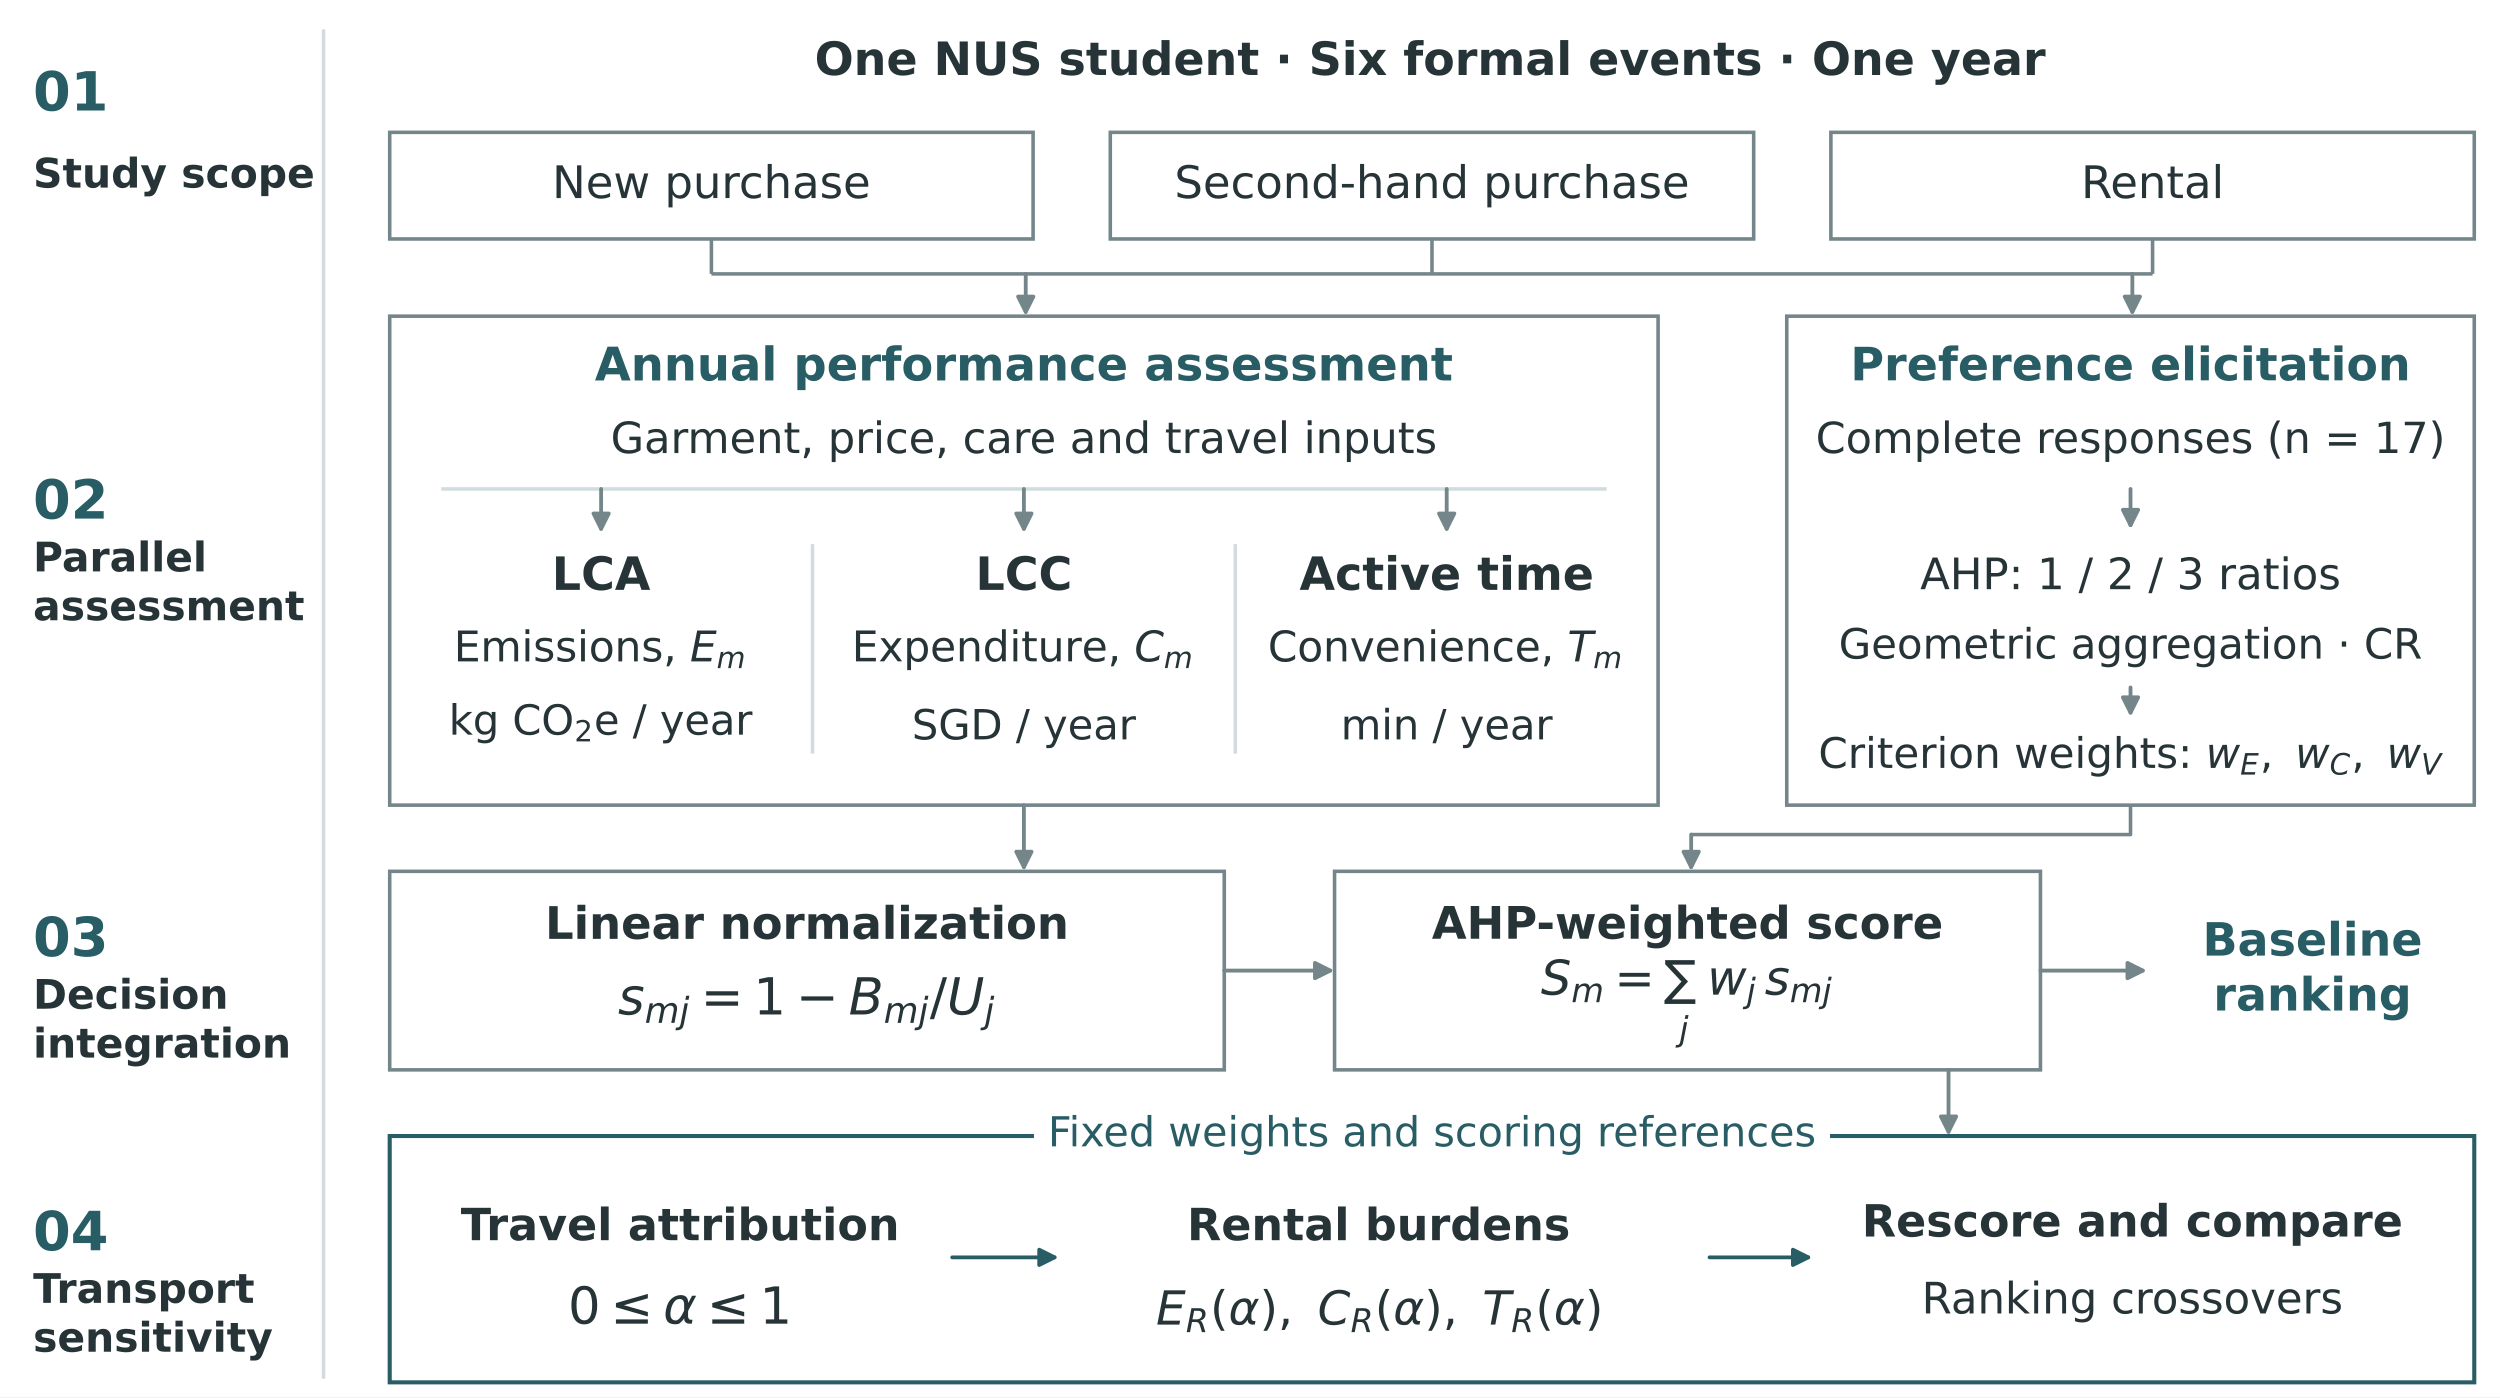
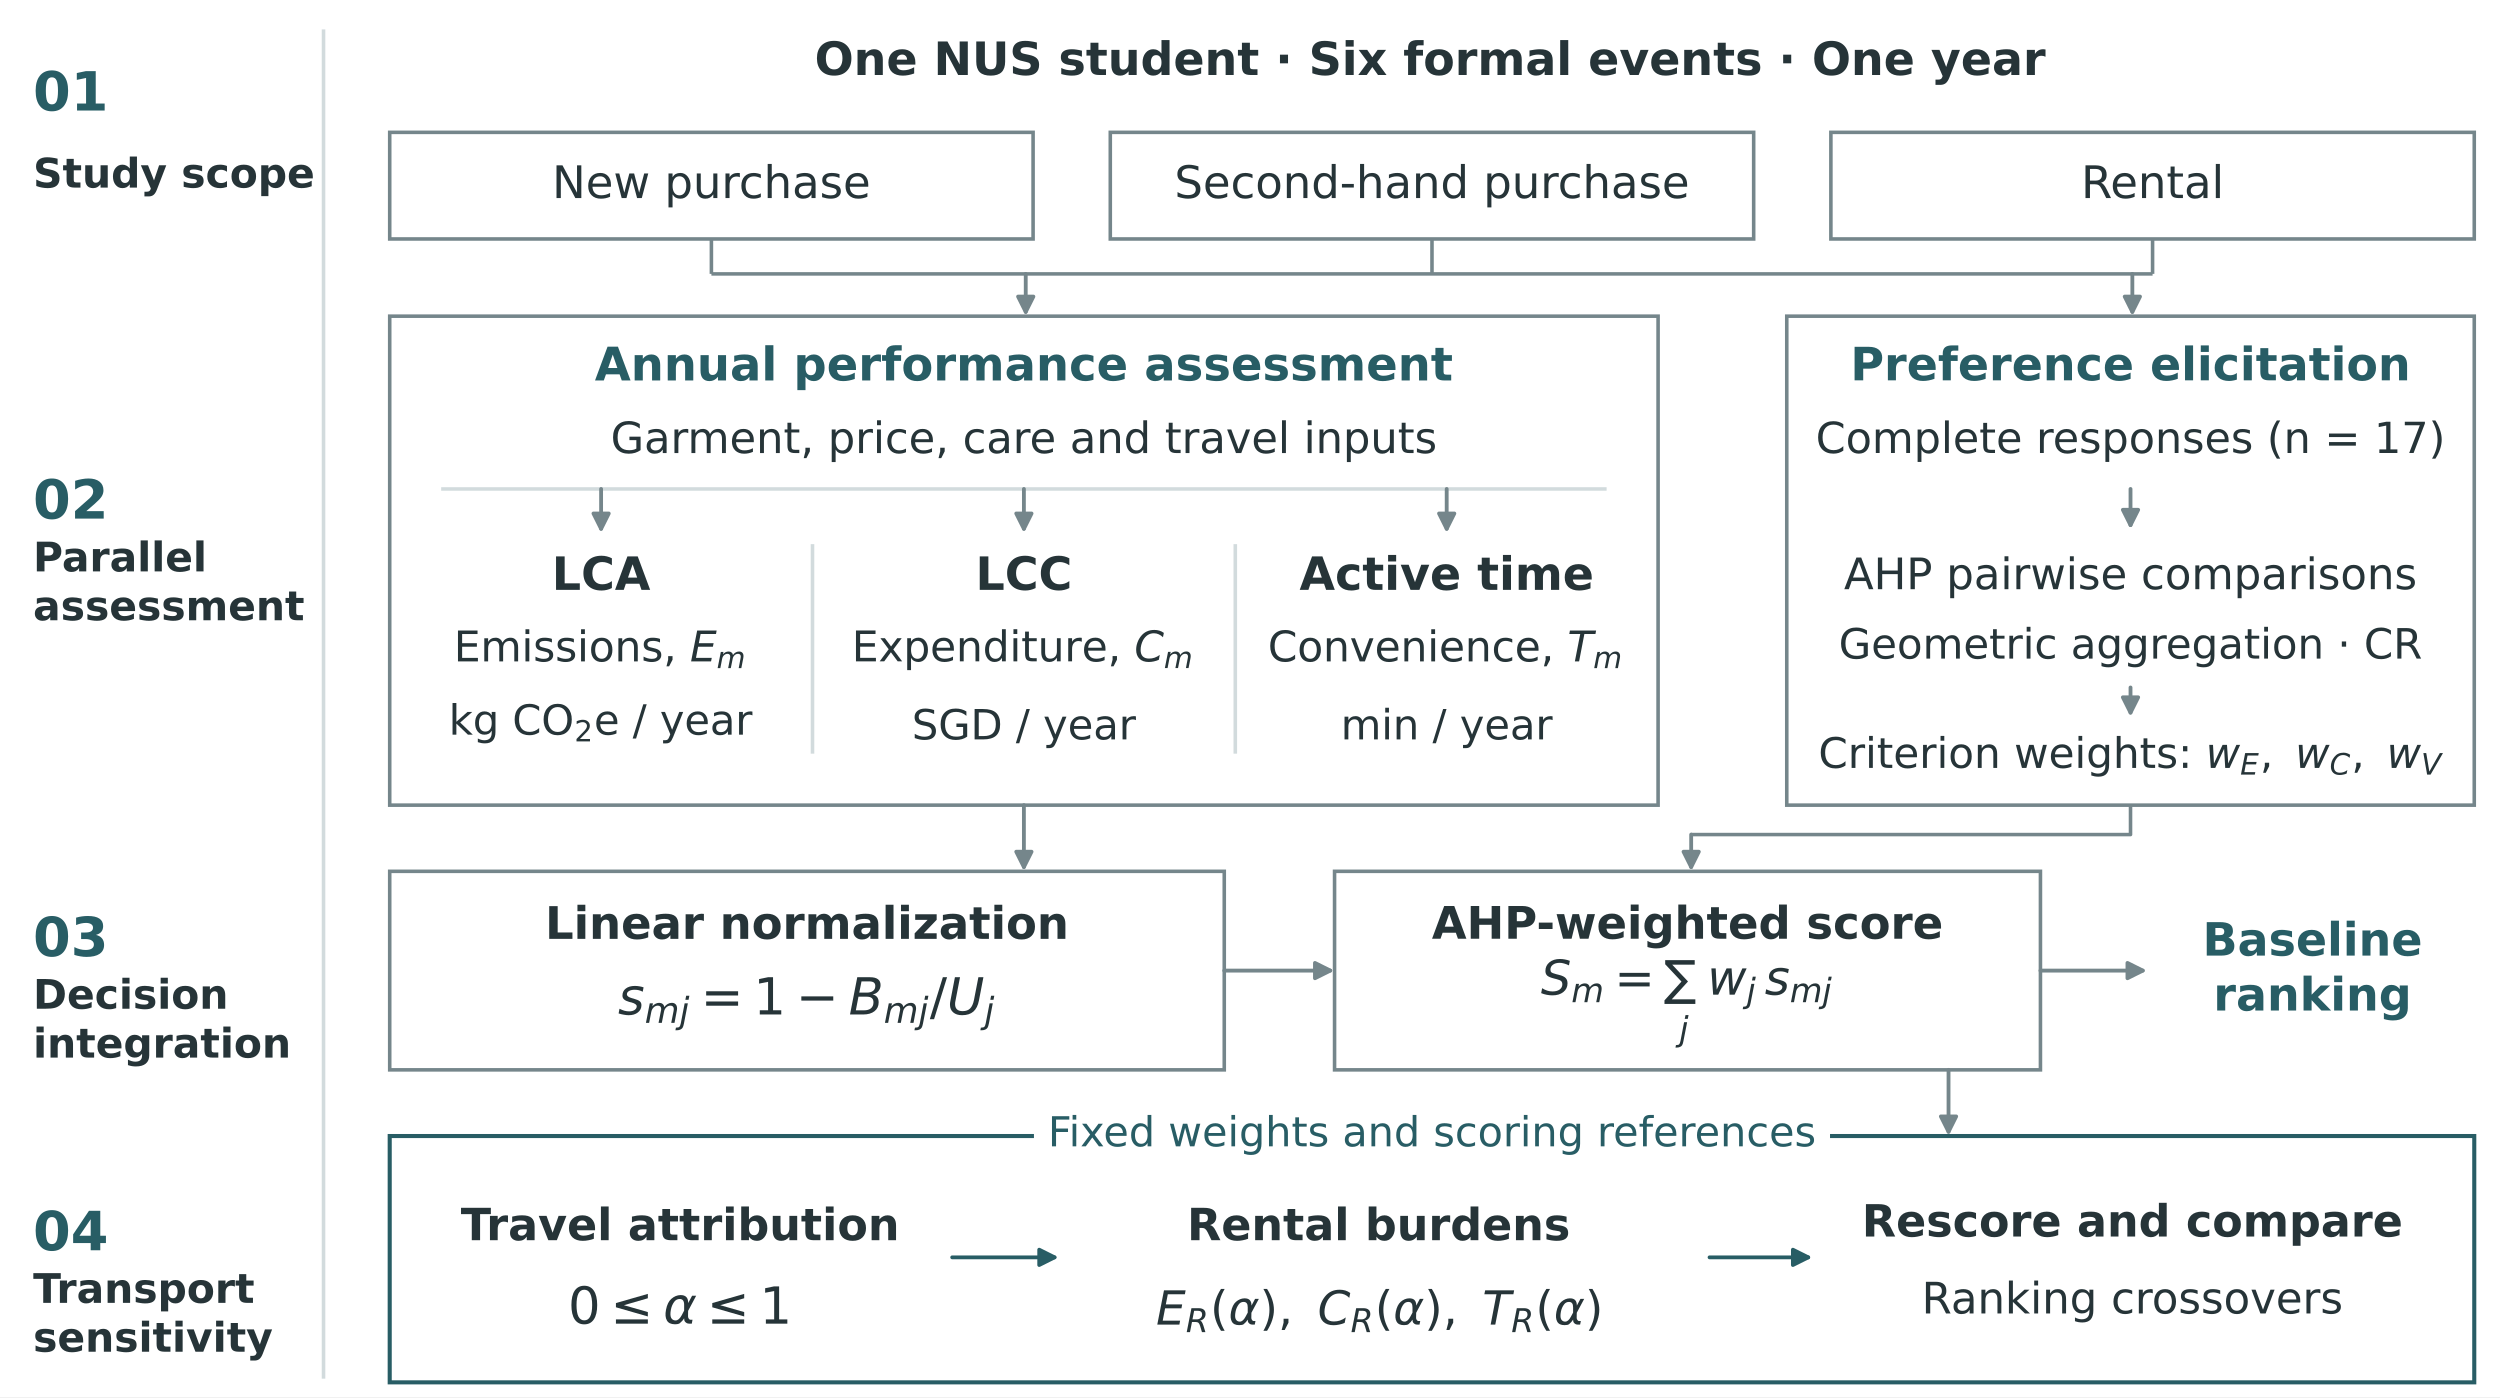
<svg xmlns="http://www.w3.org/2000/svg" width="489.6pt" height="273.6pt" viewBox="0 0 489.6 273.6" version="1.1">
  <defs>
    <style type="text/css">*{stroke-linejoin: round; stroke-linecap: butt}</style>
  </defs>
  <g id="figure_1">
    <g id="patch_1">
      <path d="M 0 273.6  L 489.6 273.6  L 489.6 0  L 0 0  z " style="fill: #ffffff" />
    </g>
    <g id="axes_1">
      <g id="patch_2">
        <path d="M 76.32 46.8  L 202.32 46.8  L 202.32 25.92  L 76.32 25.92  z " clip-path="url(#p92da8b18fc)" style="fill: #ffffff; stroke: #75868b; stroke-width: 0.7; stroke-linejoin: miter" />
      </g>
      <g id="patch_3">
        <path d="M 217.44 46.8  L 343.44 46.8  L 343.44 25.92  L 217.44 25.92  z " clip-path="url(#p92da8b18fc)" style="fill: #ffffff; stroke: #75868b; stroke-width: 0.7; stroke-linejoin: miter" />
      </g>
      <g id="patch_4">
        <path d="M 358.56 46.8  L 484.56 46.8  L 484.56 25.92  L 358.56 25.92  z " clip-path="url(#p92da8b18fc)" style="fill: #ffffff; stroke: #75868b; stroke-width: 0.7; stroke-linejoin: miter" />
      </g>
      <g id="patch_5">
        <path d="M 76.32 157.68  L 324.72 157.68  L 324.72 61.92  L 76.32 61.92  z " clip-path="url(#p92da8b18fc)" style="fill: #ffffff; stroke: #75868b; stroke-width: 0.7; stroke-linejoin: miter" />
      </g>
      <g id="patch_6">
        <path d="M 349.92 157.68  L 484.56 157.68  L 484.56 61.92  L 349.92 61.92  z " clip-path="url(#p92da8b18fc)" style="fill: #ffffff; stroke: #75868b; stroke-width: 0.7; stroke-linejoin: miter" />
      </g>
      <g id="patch_7">
        <path d="M 76.32 209.52  L 239.76 209.52  L 239.76 170.64  L 76.32 170.64  z " clip-path="url(#p92da8b18fc)" style="fill: #ffffff; stroke: #75868b; stroke-width: 0.7; stroke-linejoin: miter" />
      </g>
      <g id="patch_8">
        <path d="M 261.36 209.52  L 399.6 209.52  L 399.6 170.64  L 261.36 170.64  z " clip-path="url(#p92da8b18fc)" style="fill: #ffffff; stroke: #75868b; stroke-width: 0.7; stroke-linejoin: miter" />
      </g>
      <g id="patch_9">
        <path d="M 76.32 270.72  L 484.56 270.72  L 484.56 222.48  L 76.32 222.48  z " clip-path="url(#p92da8b18fc)" style="fill: #ffffff; stroke: #285d65; stroke-width: 0.8; stroke-linejoin: miter" />
      </g>
      <g id="line2d_1">
        <path d="M 63.36 270  L 63.36 5.76  " clip-path="url(#p92da8b18fc)" style="fill: none; stroke: #d2dbdd; stroke-width: 0.7" />
      </g>
      <g id="line2d_2">
        <path d="M 139.32 46.8  L 139.32 53.64  " clip-path="url(#p92da8b18fc)" style="fill: none; stroke: #75868b; stroke-width: 0.7" />
      </g>
      <g id="line2d_3">
        <path d="M 280.44 46.8  L 280.44 53.64  " clip-path="url(#p92da8b18fc)" style="fill: none; stroke: #75868b; stroke-width: 0.7" />
      </g>
      <g id="line2d_4">
        <path d="M 421.56 46.8  L 421.56 53.64  " clip-path="url(#p92da8b18fc)" style="fill: none; stroke: #75868b; stroke-width: 0.7" />
      </g>
      <g id="line2d_5">
        <path d="M 139.32 53.64  L 421.56 53.64  " clip-path="url(#p92da8b18fc)" style="fill: none; stroke: #75868b; stroke-width: 0.7" />
      </g>
      <g id="line2d_6">
        <path d="M 86.4 95.76  L 314.64 95.76  " clip-path="url(#p92da8b18fc)" style="fill: none; stroke: #d2dbdd; stroke-width: 0.7" />
      </g>
      <g id="line2d_7">
        <path d="M 159.12 147.6  L 159.12 106.56  " clip-path="url(#p92da8b18fc)" style="fill: none; stroke: #d2dbdd; stroke-width: 0.7" />
      </g>
      <g id="line2d_8">
        <path d="M 241.92 147.6  L 241.92 106.56  " clip-path="url(#p92da8b18fc)" style="fill: none; stroke: #d2dbdd; stroke-width: 0.7" />
      </g>
      <g id="line2d_9">
        <path d="M 417.24 157.68  L 417.24 163.44  L 331.2 163.44  " clip-path="url(#p92da8b18fc)" style="fill: none; stroke: #75868b; stroke-width: 0.7" />
      </g>
      <g id="patch_10">
        <path d="M 200.88 53.64  Q 200.88 57.78 200.88 61.081  " clip-path="url(#p92da8b18fc)" style="fill: none; stroke: #75868b; stroke-width: 0.75; stroke-linecap: round" />
        <path d="M 202.38 58.081  L 200.88 61.081  L 199.38 58.081  z " clip-path="url(#p92da8b18fc)" style="fill: #75868b; stroke: #75868b; stroke-width: 0.75; stroke-linecap: round" />
      </g>
      <g id="patch_11">
        <path d="M 417.6 53.64  Q 417.6 57.78 417.6 61.081  " clip-path="url(#p92da8b18fc)" style="fill: none; stroke: #75868b; stroke-width: 0.75; stroke-linecap: round" />
        <path d="M 419.1 58.081  L 417.6 61.081  L 416.1 58.081  z " clip-path="url(#p92da8b18fc)" style="fill: #75868b; stroke: #75868b; stroke-width: 0.75; stroke-linecap: round" />
      </g>
      <g id="patch_12">
        <path d="M 117.72 95.76  Q 117.72 100.08 117.72 103.561  " clip-path="url(#p92da8b18fc)" style="fill: none; stroke: #75868b; stroke-width: 0.75; stroke-linecap: round" />
        <path d="M 119.22 100.561  L 117.72 103.561  L 116.22 100.561  z " clip-path="url(#p92da8b18fc)" style="fill: #75868b; stroke: #75868b; stroke-width: 0.75; stroke-linecap: round" />
      </g>
      <g id="patch_13">
        <path d="M 200.52 95.76  Q 200.52 100.08 200.52 103.561  " clip-path="url(#p92da8b18fc)" style="fill: none; stroke: #75868b; stroke-width: 0.75; stroke-linecap: round" />
        <path d="M 202.02 100.561  L 200.52 103.561  L 199.02 100.561  z " clip-path="url(#p92da8b18fc)" style="fill: #75868b; stroke: #75868b; stroke-width: 0.75; stroke-linecap: round" />
      </g>
      <g id="patch_14">
        <path d="M 283.32 95.76  Q 283.32 100.08 283.32 103.561  " clip-path="url(#p92da8b18fc)" style="fill: none; stroke: #75868b; stroke-width: 0.75; stroke-linecap: round" />
        <path d="M 284.82 100.561  L 283.32 103.561  L 281.82 100.561  z " clip-path="url(#p92da8b18fc)" style="fill: #75868b; stroke: #75868b; stroke-width: 0.75; stroke-linecap: round" />
      </g>
      <g id="patch_15">
        <path d="M 417.24 95.76  Q 417.24 99.72 417.24 102.841  " clip-path="url(#p92da8b18fc)" style="fill: none; stroke: #75868b; stroke-width: 0.75; stroke-linecap: round" />
        <path d="M 418.74 99.841  L 417.24 102.841  L 415.74 99.841  z " clip-path="url(#p92da8b18fc)" style="fill: #75868b; stroke: #75868b; stroke-width: 0.75; stroke-linecap: round" />
      </g>
      <g id="patch_16">
        <path d="M 417.24 134.64  Q 417.24 137.52 417.24 139.561  " clip-path="url(#p92da8b18fc)" style="fill: none; stroke: #75868b; stroke-width: 0.75; stroke-linecap: round" />
        <path d="M 418.74 136.561  L 417.24 139.561  L 415.74 136.561  z " clip-path="url(#p92da8b18fc)" style="fill: #75868b; stroke: #75868b; stroke-width: 0.75; stroke-linecap: round" />
      </g>
      <g id="patch_17">
        <path d="M 200.52 157.68  Q 200.52 164.16 200.52 169.801  " clip-path="url(#p92da8b18fc)" style="fill: none; stroke: #75868b; stroke-width: 0.75; stroke-linecap: round" />
        <path d="M 202.02 166.801  L 200.52 169.801  L 199.02 166.801  z " clip-path="url(#p92da8b18fc)" style="fill: #75868b; stroke: #75868b; stroke-width: 0.75; stroke-linecap: round" />
      </g>
      <g id="patch_18">
        <path d="M 331.2 163.44  Q 331.2 167.04 331.2 169.801  " clip-path="url(#p92da8b18fc)" style="fill: none; stroke: #75868b; stroke-width: 0.75; stroke-linecap: round" />
        <path d="M 332.7 166.801  L 331.2 169.801  L 329.7 166.801  z " clip-path="url(#p92da8b18fc)" style="fill: #75868b; stroke: #75868b; stroke-width: 0.75; stroke-linecap: round" />
      </g>
      <g id="patch_19">
        <path d="M 239.76 190.08  Q 250.56 190.08 260.521 190.08  " clip-path="url(#p92da8b18fc)" style="fill: none; stroke: #75868b; stroke-width: 0.75; stroke-linecap: round" />
        <path d="M 257.521 188.58  L 260.521 190.08  L 257.521 191.58  z " clip-path="url(#p92da8b18fc)" style="fill: #75868b; stroke: #75868b; stroke-width: 0.75; stroke-linecap: round" />
      </g>
      <g id="patch_20">
        <path d="M 399.6 190.08  Q 410.04 190.08 419.641 190.08  " clip-path="url(#p92da8b18fc)" style="fill: none; stroke: #75868b; stroke-width: 0.75; stroke-linecap: round" />
        <path d="M 416.641 188.58  L 419.641 190.08  L 416.641 191.58  z " clip-path="url(#p92da8b18fc)" style="fill: #75868b; stroke: #75868b; stroke-width: 0.75; stroke-linecap: round" />
      </g>
      <g id="patch_21">
        <path d="M 381.6 209.52  Q 381.6 216 381.6 221.641  " clip-path="url(#p92da8b18fc)" style="fill: none; stroke: #75868b; stroke-width: 0.75; stroke-linecap: round" />
        <path d="M 383.1 218.641  L 381.6 221.641  L 380.1 218.641  z " clip-path="url(#p92da8b18fc)" style="fill: #75868b; stroke: #75868b; stroke-width: 0.75; stroke-linecap: round" />
      </g>
      <g id="patch_22">
        <path d="M 186.48 246.24  Q 196.92 246.24 206.521 246.24  " clip-path="url(#p92da8b18fc)" style="fill: none; stroke: #285d65; stroke-width: 0.75; stroke-linecap: round" />
        <path d="M 203.521 244.74  L 206.521 246.24  L 203.521 247.74  z " clip-path="url(#p92da8b18fc)" style="fill: #285d65; stroke: #285d65; stroke-width: 0.75; stroke-linecap: round" />
      </g>
      <g id="patch_23">
        <path d="M 334.8 246.24  Q 344.88 246.24 354.121 246.24  " clip-path="url(#p92da8b18fc)" style="fill: none; stroke: #285d65; stroke-width: 0.75; stroke-linecap: round" />
        <path d="M 351.121 244.74  L 354.121 246.24  L 351.121 247.74  z " clip-path="url(#p92da8b18fc)" style="fill: #285d65; stroke: #285d65; stroke-width: 0.75; stroke-linecap: round" />
      </g>
      <g id="text_1">
        <text style="font-weight: 700; font-size: 10.6px; font-family: 'DejaVu Sans'; text-anchor: start; fill: #285d65" x="6.48" y="21.645" transform="rotate(-0 6.48 21.64494)">01</text>
      </g>
      <g id="text_2">
        <text style="font-weight: 700; font-size: 8px; font-family: 'DejaVu Sans'; text-anchor: start; fill: #263438" x="6.48" y="36.736" transform="rotate(-0 6.48 36.73625)">Study scope</text>
      </g>
      <g id="text_3">
        <text style="font-weight: 700; font-size: 10.6px; font-family: 'DejaVu Sans'; text-anchor: start; fill: #285d65" x="6.48" y="101.565" transform="rotate(-0 6.48 101.5649)">02</text>
      </g>
      <g id="text_4">
        <text style="font-weight: 700; font-size: 8px; font-family: 'DejaVu Sans'; fill: #263438" transform="translate(6.48 111.9044)">Parallel</text>
        <text style="font-weight: 700; font-size: 8px; font-family: 'DejaVu Sans'; fill: #263438" transform="translate(6.48 121.4706)">assessment</text>
      </g>
      <g id="text_5">
        <text style="font-weight: 700; font-size: 10.6px; font-family: 'DejaVu Sans'; text-anchor: start; fill: #285d65" x="6.48" y="187.245" transform="rotate(-0 6.48 187.2449)">03</text>
      </g>
      <g id="text_6">
        <text style="font-weight: 700; font-size: 8px; font-family: 'DejaVu Sans'; fill: #263438" transform="translate(6.48 197.5532)">Decision</text>
        <text style="font-weight: 700; font-size: 8px; font-family: 'DejaVu Sans'; fill: #263438" transform="translate(6.48 207.1193)">integration</text>
      </g>
      <g id="text_7">
        <text style="font-weight: 700; font-size: 10.6px; font-family: 'DejaVu Sans'; text-anchor: start; fill: #285d65" x="6.48" y="244.845" transform="rotate(-0 6.48 244.8449)">04</text>
      </g>
      <g id="text_8">
        <text style="font-weight: 700; font-size: 8px; font-family: 'DejaVu Sans'; fill: #263438" transform="translate(6.48 255.1532)">Transport</text>
        <text style="font-weight: 700; font-size: 8px; font-family: 'DejaVu Sans'; fill: #263438" transform="translate(6.48 264.7193)">sensitivity</text>
      </g>
      <g id="text_9">
        <text style="font-weight: 700; font-size: 9px; font-family: 'DejaVu Sans'; text-anchor: middle; fill: #263438" x="280.08" y="14.688" transform="rotate(-0 280.08 14.68828)">One NUS student  ·  Six formal events  ·  One year</text>
      </g>
      <g id="text_10">
        <text style="font-size: 8.8px; font-family: 'DejaVu Sans'; text-anchor: middle; fill: #263438" x="139.32" y="38.788" transform="rotate(-0 139.32 38.78825)">New purchase</text>
      </g>
      <g id="text_11">
        <text style="font-size: 8.8px; font-family: 'DejaVu Sans'; text-anchor: middle; fill: #263438" x="280.44" y="38.788" transform="rotate(-0 280.44 38.78825)">Second-hand purchase</text>
      </g>
      <g id="text_12">
        <text style="font-size: 8.8px; font-family: 'DejaVu Sans'; text-anchor: middle; fill: #263438" x="421.56" y="38.788" transform="rotate(-0 421.56 38.78825)">Rental</text>
      </g>
      <g id="text_13">
        <text style="font-weight: 700; font-size: 9.1px; font-family: 'DejaVu Sans'; text-anchor: middle; fill: #285d65" x="200.52" y="74.511" transform="rotate(-0 200.52 74.51103)">Annual performance assessment</text>
      </g>
      <g id="text_14">
        <text style="font-size: 8.45px; font-family: 'DejaVu Sans'; text-anchor: middle; fill: #263438" x="200.52" y="88.732" transform="rotate(-0 200.52 88.73167)">Garment, price, care and travel inputs</text>
      </g>
      <g id="text_15">
        <text style="font-weight: 700; font-size: 9px; font-family: 'DejaVu Sans'; text-anchor: middle; fill: #263438" x="117.72" y="115.523" transform="rotate(-0 117.72 115.5234)">LCA</text>
      </g>
      <g id="text_16">
        <g style="fill: #263438" transform="translate(88.8775 130.4503)">
          <text>
            <tspan x="0" y="-0.922" style="font-size: 8.3px; font-family: 'DejaVu Sans'; fill: #263438">E</tspan>
            <tspan x="5.213" y="-0.922" style="font-size: 8.3px; font-family: 'DejaVu Sans'; fill: #263438">m</tspan>
            <tspan x="13.249" y="-0.922" style="font-size: 8.3px; font-family: 'DejaVu Sans'; fill: #263438">i</tspan>
            <tspan x="15.541" y="-0.922" style="font-size: 8.3px; font-family: 'DejaVu Sans'; fill: #263438">s</tspan>
            <tspan x="19.839" y="-0.922" style="font-size: 8.3px; font-family: 'DejaVu Sans'; fill: #263438">s</tspan>
            <tspan x="24.138" y="-0.922" style="font-size: 8.3px; font-family: 'DejaVu Sans'; fill: #263438">i</tspan>
            <tspan x="26.43" y="-0.922" style="font-size: 8.3px; font-family: 'DejaVu Sans'; fill: #263438">o</tspan>
            <tspan x="31.477" y="-0.922" style="font-size: 8.3px; font-family: 'DejaVu Sans'; fill: #263438">n</tspan>
            <tspan x="36.706" y="-0.922" style="font-size: 8.3px; font-family: 'DejaVu Sans'; fill: #263438">s</tspan>
            <tspan x="41.004" y="-0.922" style="font-size: 8.3px; font-family: 'DejaVu Sans'; fill: #263438">,</tspan>
            <tspan x="43.627" y="-0.922" style="font-size: 8.3px; font-family: 'DejaVu Sans'; fill: #263438"> </tspan>
            <tspan x="46.249" y="-0.922" style="font-style: oblique; font-size: 8.3px; font-family: 'DejaVu Sans'; fill: #263438">E</tspan>
            <tspan x="51.462" y="0.391" style="font-style: oblique; font-size: 5.81px; font-family: 'DejaVu Sans'; fill: #263438">m</tspan>
          </text>
        </g>
      </g>
      <g id="text_17">
        <g style="fill: #263438" transform="translate(87.891 144.8013)">
          <text>
            <tspan x="0" y="-0.922" style="font-size: 8.15px; font-family: 'DejaVu Sans'; fill: #263438">k</tspan>
            <tspan x="4.705" y="-0.922" style="font-size: 8.15px; font-family: 'DejaVu Sans'; fill: #263438">g</tspan>
            <tspan x="9.863" y="-0.922" style="font-size: 8.15px; font-family: 'DejaVu Sans'; fill: #263438"> </tspan>
            <tspan x="12.445" y="-0.922" style="font-size: 8.15px; font-family: 'DejaVu Sans'; fill: #263438">C</tspan>
            <tspan x="18.119" y="-0.922" style="font-size: 8.15px; font-family: 'DejaVu Sans'; fill: #263438">O</tspan>
            <tspan x="28.428" y="-0.922" style="font-size: 8.15px; font-family: 'DejaVu Sans'; fill: #263438">e</tspan>
            <tspan x="33.427" y="-0.922" style="font-size: 8.15px; font-family: 'DejaVu Sans'; fill: #263438"> </tspan>
            <tspan x="36.009" y="-0.922" style="font-size: 8.15px; font-family: 'DejaVu Sans'; fill: #263438">/</tspan>
            <tspan x="38.747" y="-0.922" style="font-size: 8.15px; font-family: 'DejaVu Sans'; fill: #263438"> </tspan>
            <tspan x="41.329" y="-0.922" style="font-size: 8.15px; font-family: 'DejaVu Sans'; fill: #263438">y</tspan>
            <tspan x="46.138" y="-0.922" style="font-size: 8.15px; font-family: 'DejaVu Sans'; fill: #263438">e</tspan>
            <tspan x="51.136" y="-0.922" style="font-size: 8.15px; font-family: 'DejaVu Sans'; fill: #263438">a</tspan>
            <tspan x="56.115" y="-0.922" style="font-size: 8.15px; font-family: 'DejaVu Sans'; fill: #263438">r</tspan>
            <tspan x="24.59" y="0.391" style="font-size: 5.705px; font-family: 'DejaVu Sans'; fill: #263438">2</tspan>
          </text>
        </g>
      </g>
      <g id="text_18">
        <text style="font-weight: 700; font-size: 9px; font-family: 'DejaVu Sans'; text-anchor: middle; fill: #263438" x="200.52" y="115.523" transform="rotate(-0 200.52 115.5234)">LCC</text>
      </g>
      <g id="text_19">
        <g style="fill: #263438" transform="translate(166.822 130.4425)">
          <text>
            <tspan x="0" y="-0.922" style="font-size: 8.3px; font-family: 'DejaVu Sans'; fill: #263438">E</tspan>
            <tspan x="5.213" y="-0.922" style="font-size: 8.3px; font-family: 'DejaVu Sans'; fill: #263438">x</tspan>
            <tspan x="10.095" y="-0.922" style="font-size: 8.3px; font-family: 'DejaVu Sans'; fill: #263438">p</tspan>
            <tspan x="15.332" y="-0.922" style="font-size: 8.3px; font-family: 'DejaVu Sans'; fill: #263438">e</tspan>
            <tspan x="20.407" y="-0.922" style="font-size: 8.3px; font-family: 'DejaVu Sans'; fill: #263438">n</tspan>
            <tspan x="25.636" y="-0.922" style="font-size: 8.3px; font-family: 'DejaVu Sans'; fill: #263438">d</tspan>
            <tspan x="30.873" y="-0.922" style="font-size: 8.3px; font-family: 'DejaVu Sans'; fill: #263438">i</tspan>
            <tspan x="33.165" y="-0.922" style="font-size: 8.3px; font-family: 'DejaVu Sans'; fill: #263438">t</tspan>
            <tspan x="36.4" y="-0.922" style="font-size: 8.3px; font-family: 'DejaVu Sans'; fill: #263438">u</tspan>
            <tspan x="41.629" y="-0.922" style="font-size: 8.3px; font-family: 'DejaVu Sans'; fill: #263438">r</tspan>
            <tspan x="45.021" y="-0.922" style="font-size: 8.3px; font-family: 'DejaVu Sans'; fill: #263438">e</tspan>
            <tspan x="50.096" y="-0.922" style="font-size: 8.3px; font-family: 'DejaVu Sans'; fill: #263438">,</tspan>
            <tspan x="52.719" y="-0.922" style="font-size: 8.3px; font-family: 'DejaVu Sans'; fill: #263438"> </tspan>
            <tspan x="55.341" y="-0.922" style="font-style: oblique; font-size: 8.3px; font-family: 'DejaVu Sans'; fill: #263438">C</tspan>
            <tspan x="61.102" y="0.391" style="font-style: oblique; font-size: 5.81px; font-family: 'DejaVu Sans'; fill: #263438">m</tspan>
          </text>
        </g>
      </g>
      <g id="text_20">
        <text style="font-size: 8.15px; font-family: 'DejaVu Sans'; text-anchor: middle; fill: #263438" x="200.52" y="144.809" transform="rotate(-0 200.52 144.8089)">SGD / year</text>
      </g>
      <g id="text_21">
        <text style="font-weight: 700; font-size: 9px; font-family: 'DejaVu Sans'; text-anchor: middle; fill: #263438" x="283.32" y="115.523" transform="rotate(-0 283.32 115.5234)">Active time</text>
      </g>
      <g id="text_22">
        <g style="fill: #263438" transform="translate(248.294 130.4503)">
          <text>
            <tspan x="0" y="-0.922" style="font-size: 8.3px; font-family: 'DejaVu Sans'; fill: #263438">C</tspan>
            <tspan x="5.76" y="-0.922" style="font-size: 8.3px; font-family: 'DejaVu Sans'; fill: #263438">o</tspan>
            <tspan x="10.808" y="-0.922" style="font-size: 8.3px; font-family: 'DejaVu Sans'; fill: #263438">n</tspan>
            <tspan x="16.037" y="-0.922" style="font-size: 8.3px; font-family: 'DejaVu Sans'; fill: #263438">v</tspan>
            <tspan x="20.919" y="-0.922" style="font-size: 8.3px; font-family: 'DejaVu Sans'; fill: #263438">e</tspan>
            <tspan x="25.995" y="-0.922" style="font-size: 8.3px; font-family: 'DejaVu Sans'; fill: #263438">n</tspan>
            <tspan x="31.224" y="-0.922" style="font-size: 8.3px; font-family: 'DejaVu Sans'; fill: #263438">i</tspan>
            <tspan x="33.516" y="-0.922" style="font-size: 8.3px; font-family: 'DejaVu Sans'; fill: #263438">e</tspan>
            <tspan x="38.591" y="-0.922" style="font-size: 8.3px; font-family: 'DejaVu Sans'; fill: #263438">n</tspan>
            <tspan x="43.82" y="-0.922" style="font-size: 8.3px; font-family: 'DejaVu Sans'; fill: #263438">c</tspan>
            <tspan x="48.356" y="-0.922" style="font-size: 8.3px; font-family: 'DejaVu Sans'; fill: #263438">e</tspan>
            <tspan x="53.432" y="-0.922" style="font-size: 8.3px; font-family: 'DejaVu Sans'; fill: #263438">,</tspan>
            <tspan x="56.054" y="-0.922" style="font-size: 8.3px; font-family: 'DejaVu Sans'; fill: #263438"> </tspan>
            <tspan x="58.677" y="-0.922" style="font-style: oblique; font-size: 8.3px; font-family: 'DejaVu Sans'; fill: #263438">T</tspan>
            <tspan x="63.716" y="0.391" style="font-style: oblique; font-size: 5.81px; font-family: 'DejaVu Sans'; fill: #263438">m</tspan>
          </text>
        </g>
      </g>
      <g id="text_23">
        <text style="font-size: 8.15px; font-family: 'DejaVu Sans'; text-anchor: middle; fill: #263438" x="283.32" y="144.809" transform="rotate(-0 283.32 144.8089)">min / year</text>
      </g>
      <g id="text_24">
        <text style="font-weight: 700; font-size: 9px; font-family: 'DejaVu Sans'; text-anchor: middle; fill: #285d65" x="417.24" y="74.483" transform="rotate(-0 417.24 74.48344)">Preference elicitation</text>
      </g>
      <g id="text_25">
        <text style="font-size: 8.4px; font-family: 'DejaVu Sans'; text-anchor: middle; fill: #263438" x="417.24" y="88.718" transform="rotate(-0 417.24 88.71788)">Complete responses (n = 17)</text>
      </g>
      <g id="text_26">
-         <text style="font-size: 8.5px; font-family: 'DejaVu Sans'; text-anchor: middle; fill: #263438" x="417.24" y="115.385" transform="rotate(-0 417.24 115.3855)">AHP: 1 / 2 / 3 ratios</text>
+         <text style="font-size: 8.5px; font-family: 'DejaVu Sans'; text-anchor: middle; fill: #263438" x="417.24" y="115.385" transform="rotate(-0 417.24 115.3855)">AHP pairwise comparisons</text>
      </g>
      <g id="text_27">
        <text style="font-size: 8.2px; font-family: 'DejaVu Sans'; text-anchor: middle; fill: #263438" x="417.24" y="128.983" transform="rotate(-0 417.24 128.9827)">Geometric aggregation · CR</text>
      </g>
      <g id="text_28">
        <g style="fill: #263438" transform="translate(356.1075 151.3088)">
          <text>
            <tspan x="0" y="-0.922" style="font-size: 8.25px; font-family: 'DejaVu Sans'; fill: #263438">C</tspan>
            <tspan x="5.76" y="-0.922" style="font-size: 8.25px; font-family: 'DejaVu Sans'; fill: #263438">r</tspan>
            <tspan x="9.152" y="-0.922" style="font-size: 8.25px; font-family: 'DejaVu Sans'; fill: #263438">i</tspan>
            <tspan x="11.444" y="-0.922" style="font-size: 8.25px; font-family: 'DejaVu Sans'; fill: #263438">t</tspan>
            <tspan x="14.679" y="-0.922" style="font-size: 8.25px; font-family: 'DejaVu Sans'; fill: #263438">e</tspan>
            <tspan x="19.755" y="-0.922" style="font-size: 8.25px; font-family: 'DejaVu Sans'; fill: #263438">r</tspan>
            <tspan x="23.147" y="-0.922" style="font-size: 8.25px; font-family: 'DejaVu Sans'; fill: #263438">i</tspan>
            <tspan x="25.439" y="-0.922" style="font-size: 8.25px; font-family: 'DejaVu Sans'; fill: #263438">o</tspan>
            <tspan x="30.486" y="-0.922" style="font-size: 8.25px; font-family: 'DejaVu Sans'; fill: #263438">n</tspan>
            <tspan x="35.715" y="-0.922" style="font-size: 8.25px; font-family: 'DejaVu Sans'; fill: #263438"> </tspan>
            <tspan x="38.338" y="-0.922" style="font-size: 8.25px; font-family: 'DejaVu Sans'; fill: #263438">w</tspan>
            <tspan x="45.085" y="-0.922" style="font-size: 8.25px; font-family: 'DejaVu Sans'; fill: #263438">e</tspan>
            <tspan x="50.161" y="-0.922" style="font-size: 8.25px; font-family: 'DejaVu Sans'; fill: #263438">i</tspan>
            <tspan x="52.453" y="-0.922" style="font-size: 8.25px; font-family: 'DejaVu Sans'; fill: #263438">g</tspan>
            <tspan x="57.69" y="-0.922" style="font-size: 8.25px; font-family: 'DejaVu Sans'; fill: #263438">h</tspan>
            <tspan x="62.918" y="-0.922" style="font-size: 8.25px; font-family: 'DejaVu Sans'; fill: #263438">t</tspan>
            <tspan x="66.153" y="-0.922" style="font-size: 8.25px; font-family: 'DejaVu Sans'; fill: #263438">s</tspan>
            <tspan x="70.451" y="-0.922" style="font-size: 8.25px; font-family: 'DejaVu Sans'; fill: #263438">:</tspan>
            <tspan x="73.231" y="-0.922" style="font-size: 8.25px; font-family: 'DejaVu Sans'; fill: #263438"> </tspan>
            <tspan x="86.468" y="-0.922" style="font-size: 8.25px; font-family: 'DejaVu Sans'; fill: #263438">,</tspan>
            <tspan x="104.375" y="-0.922" style="font-size: 8.25px; font-family: 'DejaVu Sans'; fill: #263438">,</tspan>
            <tspan x="75.853" y="-0.922" style="font-style: oblique; font-size: 8.25px; font-family: 'DejaVu Sans'; fill: #263438">w</tspan>
            <tspan x="93.377" y="-0.922" style="font-style: oblique; font-size: 8.25px; font-family: 'DejaVu Sans'; fill: #263438">w</tspan>
            <tspan x="111.284" y="-0.922" style="font-style: oblique; font-size: 8.25px; font-family: 'DejaVu Sans'; fill: #263438">w</tspan>
            <tspan x="82.601" y="0.391" style="font-style: oblique; font-size: 5.775px; font-family: 'DejaVu Sans'; fill: #263438">E</tspan>
            <tspan x="100.124" y="0.391" style="font-style: oblique; font-size: 5.775px; font-family: 'DejaVu Sans'; fill: #263438">C</tspan>
            <tspan x="118.031" y="0.391" style="font-style: oblique; font-size: 5.775px; font-family: 'DejaVu Sans'; fill: #263438">V</tspan>
          </text>
        </g>
      </g>
      <g id="text_29">
        <text style="font-weight: 700; font-size: 8.8px; font-family: 'DejaVu Sans'; text-anchor: middle; fill: #263438" x="158.04" y="183.868" transform="rotate(-0 158.04 183.8682)">Linear normalization</text>
      </g>
      <g id="text_30">
        <g style="fill: #263438" transform="translate(121.04 199.38)">
          <text>
            <tspan x="0" y="-0.703" style="font-style: oblique; font-size: 10px; font-family: 'DejaVu Sans'; fill: #263438">s</tspan>
            <tspan x="45.16" y="-0.703" style="font-style: oblique; font-size: 10px; font-family: 'DejaVu Sans'; fill: #263438">B</tspan>
            <tspan x="64.427" y="-0.703" style="font-style: oblique; font-size: 10px; font-family: 'DejaVu Sans'; fill: #263438">U</tspan>
            <tspan x="5.21" y="0.938" style="font-style: oblique; font-size: 7px; font-family: 'DejaVu Sans'; fill: #263438">m</tspan>
            <tspan x="12.029" y="0.938" style="font-style: oblique; font-size: 7px; font-family: 'DejaVu Sans'; fill: #263438">j</tspan>
            <tspan x="52.021" y="0.938" style="font-style: oblique; font-size: 7px; font-family: 'DejaVu Sans'; fill: #263438">m</tspan>
            <tspan x="58.839" y="0.938" style="font-style: oblique; font-size: 7px; font-family: 'DejaVu Sans'; fill: #263438">j</tspan>
            <tspan x="71.746" y="0.938" style="font-style: oblique; font-size: 7px; font-family: 'DejaVu Sans'; fill: #263438">j</tspan>
            <tspan x="16.195" y="-0.703" style="font-size: 10px; font-family: 'DejaVu Sans'; fill: #263438">=</tspan>
            <tspan x="26.522" y="-0.703" style="font-size: 10px; font-family: 'DejaVu Sans'; fill: #263438">1</tspan>
            <tspan x="34.833" y="-0.703" style="font-size: 10px; font-family: 'DejaVu Sans'; fill: #263438">−</tspan>
            <tspan x="61.058" y="-0.703" style="font-size: 10px; font-family: 'DejaVu Sans'; fill: #263438">/</tspan>
          </text>
        </g>
      </g>
      <g id="text_31">
        <text style="font-weight: 700; font-size: 8.8px; font-family: 'DejaVu Sans'; text-anchor: middle; fill: #263438" x="330.48" y="183.834" transform="rotate(-0 330.48 183.8339)">AHP-weighted score</text>
      </g>
      <g id="text_32">
        <g style="fill: #263438" transform="translate(301.763 195.636)">
          <text>
            <tspan x="0" y="-0.844" style="font-style: oblique; font-size: 9.4px; font-family: 'DejaVu Sans'; fill: #263438">S</tspan>
            <tspan x="32.598" y="-0.844" style="font-style: oblique; font-size: 9.4px; font-family: 'DejaVu Sans'; fill: #263438">w</tspan>
            <tspan x="43.857" y="-0.844" style="font-style: oblique; font-size: 9.4px; font-family: 'DejaVu Sans'; fill: #263438">s</tspan>
            <tspan x="5.951" y="0.633" style="font-style: oblique; font-size: 6.58px; font-family: 'DejaVu Sans'; fill: #263438">m</tspan>
            <tspan x="27.098" y="8.147" style="font-style: oblique; font-size: 6.58px; font-family: 'DejaVu Sans'; fill: #263438">j</tspan>
            <tspan x="40.265" y="0.633" style="font-style: oblique; font-size: 6.58px; font-family: 'DejaVu Sans'; fill: #263438">j</tspan>
            <tspan x="48.741" y="0.633" style="font-style: oblique; font-size: 6.58px; font-family: 'DejaVu Sans'; fill: #263438">m</tspan>
            <tspan x="55.134" y="0.633" style="font-style: oblique; font-size: 6.58px; font-family: 'DejaVu Sans'; fill: #263438">j</tspan>
            <tspan x="14.416" y="-0.844" style="font-size: 9.4px; font-family: 'DejaVu Sans'; fill: #263438">=</tspan>
            <tspan x="24.098" y="-0.844" style="font-size: 9.4px; font-family: 'DejaVu Sans Display'; fill: #263438">∑</tspan>
          </text>
        </g>
      </g>
      <g id="text_33">
        <text style="font-weight: 700; font-size: 9px; font-family: 'DejaVu Sans'; fill: #285d65" transform="translate(431.3419 187.1473)">Baseline</text>
        <text style="font-weight: 700; font-size: 9px; font-family: 'DejaVu Sans'; fill: #285d65" transform="translate(433.4611 197.9092)">ranking</text>
      </g>
      <g id="text_34">
        <text style="font-weight: 700; font-size: 8.7px; font-family: 'DejaVu Sans'; text-anchor: middle; fill: #263438" x="133.2" y="242.881" transform="rotate(-0 133.2 242.8807)">Travel attribution</text>
      </g>
      <g id="text_35">
        <g style="fill: #263438" transform="translate(111.25 259.7994)">
          <text>
            <tspan x="0" y="-0.578" style="font-size: 10px; font-family: 'DejaVu Sans'; fill: #263438">0</tspan>
            <tspan x="8.311" y="-0.578" style="font-size: 10px; font-family: 'DejaVu Sans'; fill: #263438">≤</tspan>
            <tspan x="27.178" y="-0.578" style="font-size: 10px; font-family: 'DejaVu Sans'; fill: #263438">≤</tspan>
            <tspan x="37.505" y="-0.578" style="font-size: 10px; font-family: 'DejaVu Sans'; fill: #263438">1</tspan>
            <tspan x="18.638" y="-0.578" style="font-style: oblique; font-size: 10px; font-family: 'DejaVu Sans'; fill: #263438">α</tspan>
          </text>
        </g>
      </g>
      <g id="text_36">
        <text style="font-weight: 700; font-size: 8.7px; font-family: 'DejaVu Sans'; text-anchor: middle; fill: #263438" x="270" y="242.881" transform="rotate(-0 270 242.8807)">Rental burdens</text>
      </g>
      <g id="text_37">
        <g style="fill: #263438" transform="translate(226.392 259.5786)">
          <text>
            <tspan x="0" y="-0.172" style="font-style: oblique; font-size: 9.2px; font-family: 'DejaVu Sans'; fill: #263438">E</tspan>
            <tspan x="14.198" y="-0.172" style="font-style: oblique; font-size: 9.2px; font-family: 'DejaVu Sans'; fill: #263438">α</tspan>
            <tspan x="31.65" y="-0.172" style="font-style: oblique; font-size: 9.2px; font-family: 'DejaVu Sans'; fill: #263438">C</tspan>
            <tspan x="46.463" y="-0.172" style="font-style: oblique; font-size: 9.2px; font-family: 'DejaVu Sans'; fill: #263438">α</tspan>
            <tspan x="63.915" y="-0.172" style="font-style: oblique; font-size: 9.2px; font-family: 'DejaVu Sans'; fill: #263438">T</tspan>
            <tspan x="77.919" y="-0.172" style="font-style: oblique; font-size: 9.2px; font-family: 'DejaVu Sans'; fill: #263438">α</tspan>
            <tspan x="5.844" y="1.305" style="font-style: oblique; font-size: 6.44px; font-family: 'DejaVu Sans'; fill: #263438">R</tspan>
            <tspan x="38.109" y="1.305" style="font-style: oblique; font-size: 6.44px; font-family: 'DejaVu Sans'; fill: #263438">R</tspan>
            <tspan x="69.565" y="1.305" style="font-style: oblique; font-size: 6.44px; font-family: 'DejaVu Sans'; fill: #263438">R</tspan>
            <tspan x="10.59" y="-0.172" style="font-size: 9.2px; font-family: 'DejaVu Sans'; fill: #263438">(</tspan>
            <tspan x="20.296" y="-0.172" style="font-size: 9.2px; font-family: 'DejaVu Sans'; fill: #263438">)</tspan>
            <tspan x="23.905" y="-0.172" style="font-size: 9.2px; font-family: 'DejaVu Sans'; fill: #263438">,</tspan>
            <tspan x="42.854" y="-0.172" style="font-size: 9.2px; font-family: 'DejaVu Sans'; fill: #263438">(</tspan>
            <tspan x="52.56" y="-0.172" style="font-size: 9.2px; font-family: 'DejaVu Sans'; fill: #263438">)</tspan>
            <tspan x="56.169" y="-0.172" style="font-size: 9.2px; font-family: 'DejaVu Sans'; fill: #263438">,</tspan>
            <tspan x="74.31" y="-0.172" style="font-size: 9.2px; font-family: 'DejaVu Sans'; fill: #263438">(</tspan>
            <tspan x="84.017" y="-0.172" style="font-size: 9.2px; font-family: 'DejaVu Sans'; fill: #263438">)</tspan>
          </text>
        </g>
      </g>
      <g id="text_38">
        <text style="font-weight: 700; font-size: 8.7px; font-family: 'DejaVu Sans'; text-anchor: middle; fill: #263438" x="417.6" y="242.161" transform="rotate(-0 417.6 242.1607)">Rescore and compare</text>
      </g>
      <g id="text_39">
        <text style="font-size: 8.5px; font-family: 'DejaVu Sans'; text-anchor: middle; fill: #263438" x="417.6" y="257.225" transform="rotate(-0 417.6 257.2255)">Ranking crossovers</text>
      </g>
      <g id="text_40">
        <g id="patch_24">
          <path d="M 202.489 226.346  L 358.391 226.346  L 358.391 218.182  L 202.489 218.182  z " style="fill: #ffffff" />
        </g>
        <text style="font-size: 8.1px; font-family: 'DejaVu Sans'; text-anchor: middle; fill: #285d65" x="280.44" y="224.499" transform="rotate(-0 280.44 224.4991)"> Fixed weights and scoring references </text>
      </g>
    </g>
  </g>
  <defs>
    <clipPath id="p92da8b18fc">
      <rect x="0" y="0" width="489.6" height="273.6" />
    </clipPath>
  </defs>
</svg>
